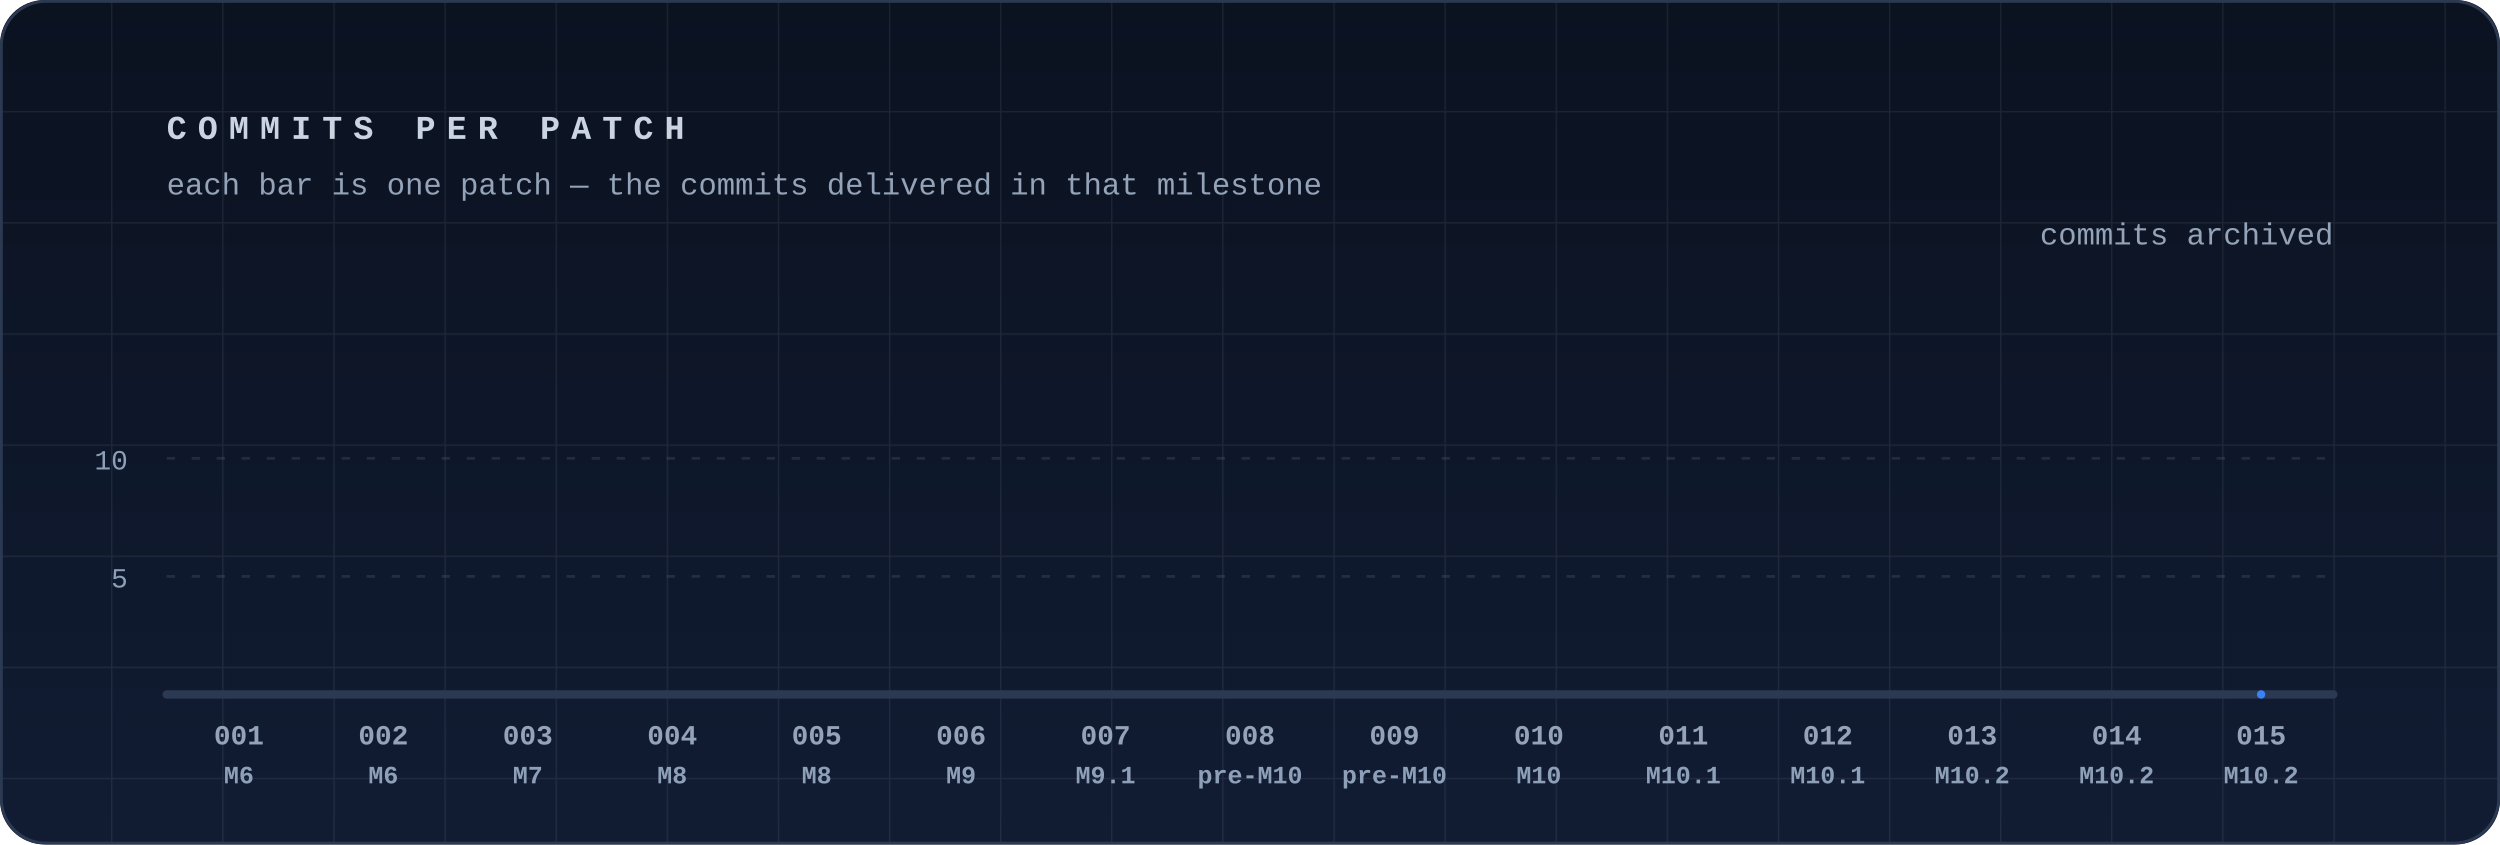
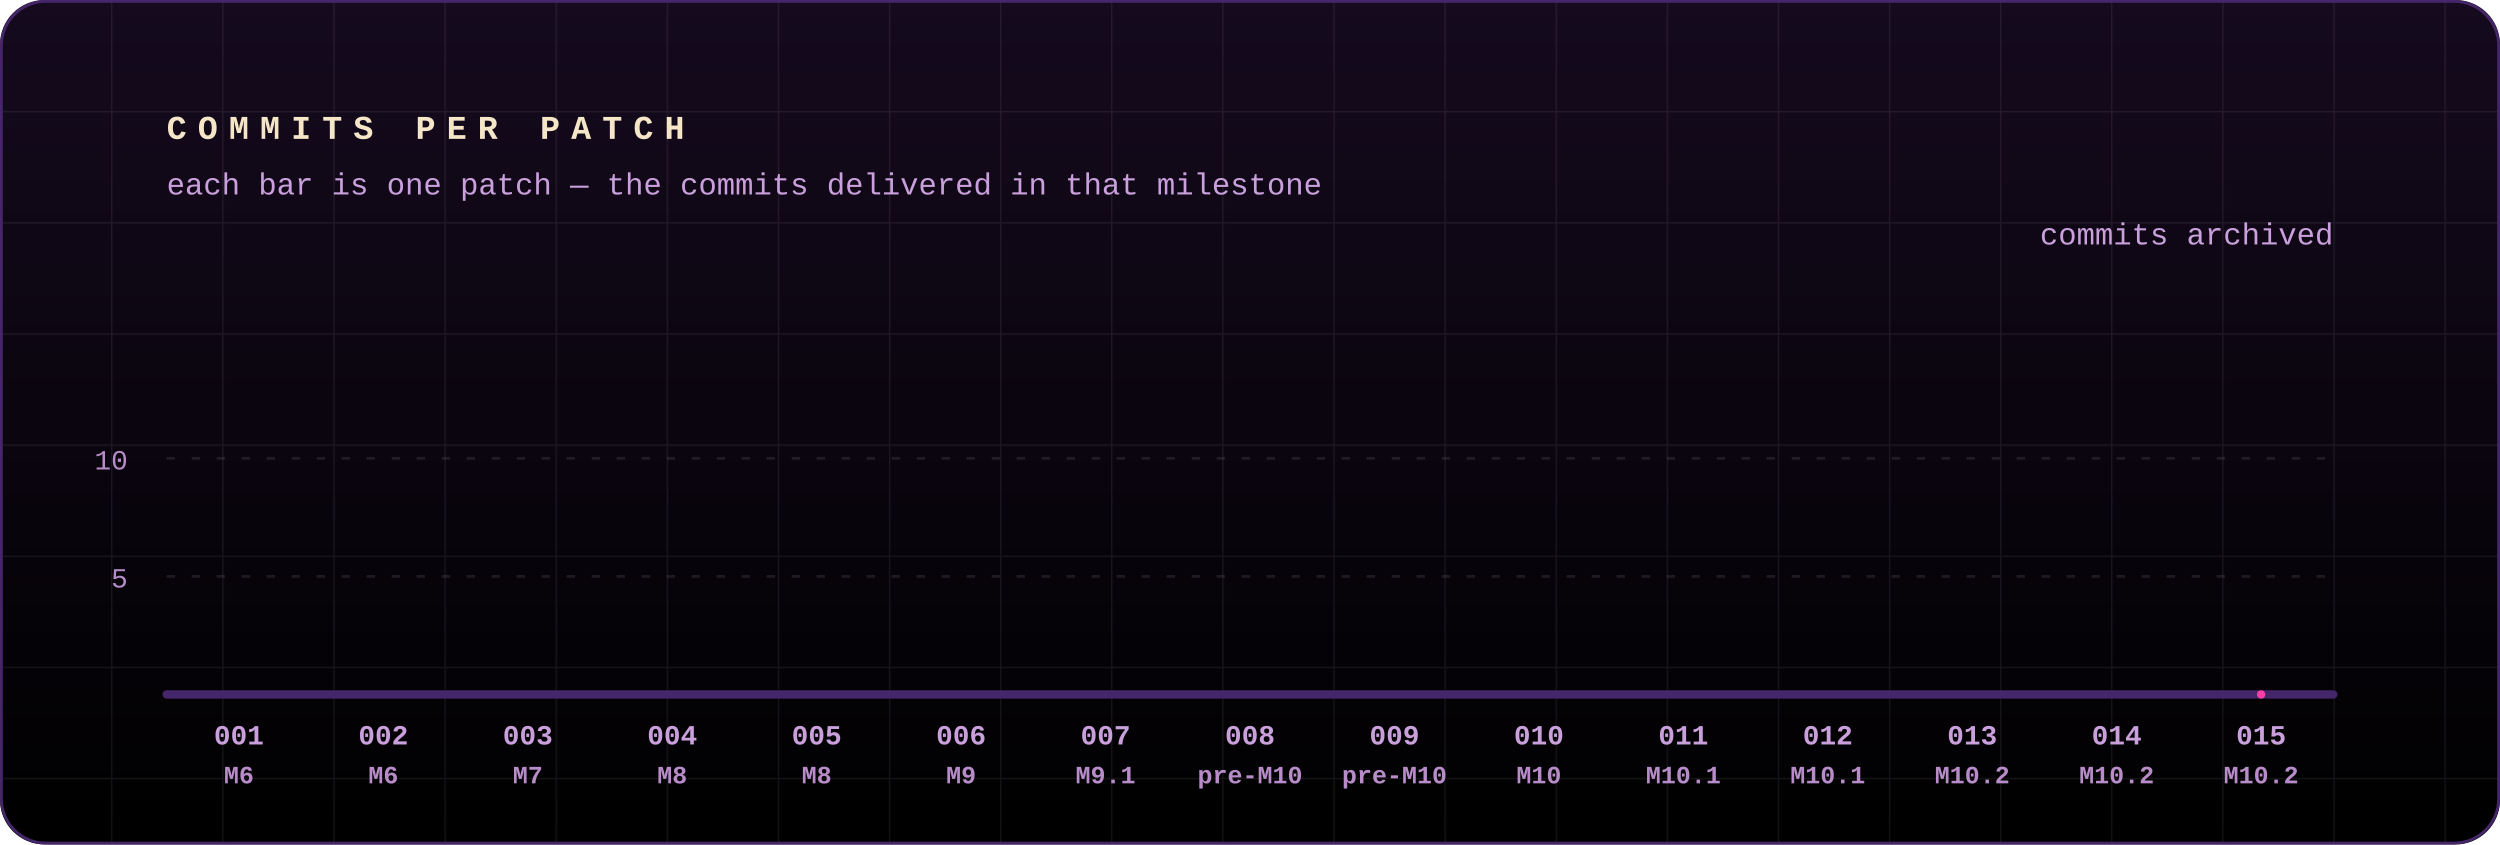
<svg xmlns="http://www.w3.org/2000/svg" viewBox="0 0 900 304" width="900" height="304" role="img">
-   <style>.lab{font:700 12px ui-monospace,SFMono-Regular,Menlo,Consolas,'Liberation Mono','DejaVu Sans Mono',monospace;text-anchor:middle;fill:#93c5fd;opacity:0}.pid{font:600 10px ui-monospace,SFMono-Regular,Menlo,Consolas,'Liberation Mono','DejaVu Sans Mono',monospace;text-anchor:middle;fill:#94a3b8}.mil{font:600 9px ui-monospace,SFMono-Regular,Menlo,Consolas,'Liberation Mono','DejaVu Sans Mono',monospace;text-anchor:middle;fill:#8ea0b8}.bar{transform-box:fill-box;transform-origin:center bottom;transform:scaleY(0)}.tot{opacity:0;font:900 40px Impact,'Arial Black','Helvetica Neue',Arial,sans-serif;text-anchor:end}.grid{animation:drift 7s linear infinite}@keyframes drift{to{transform:translate(40px,40px)}}@keyframes fade{0%{opacity:1}86.667%{opacity:1}91.667%{opacity:0}100%{opacity:0}}.fade{animation:fade 12s linear infinite}@keyframes g0{0%{transform:scaleY(0)}5%{transform:scaleY(0);animation-timing-function:cubic-bezier(.2,.8,.2,1)}9.583%{transform:scaleY(1)}100%{transform:scaleY(1)}}.g0{animation:g0 12s linear infinite}@keyframes v0{0%{opacity:0}9.581%{opacity:0}9.583%{opacity:1}100%{opacity:1}}.v0{animation:v0 12s linear infinite}@keyframes g1{0%{transform:scaleY(0)}7.5%{transform:scaleY(0);animation-timing-function:cubic-bezier(.2,.8,.2,1)}12.083%{transform:scaleY(1)}100%{transform:scaleY(1)}}.g1{animation:g1 12s linear infinite}@keyframes v1{0%{opacity:0}12.081%{opacity:0}12.083%{opacity:1}100%{opacity:1}}.v1{animation:v1 12s linear infinite}@keyframes g2{0%{transform:scaleY(0)}10%{transform:scaleY(0);animation-timing-function:cubic-bezier(.2,.8,.2,1)}14.583%{transform:scaleY(1)}100%{transform:scaleY(1)}}.g2{animation:g2 12s linear infinite}@keyframes v2{0%{opacity:0}14.581%{opacity:0}14.583%{opacity:1}100%{opacity:1}}.v2{animation:v2 12s linear infinite}@keyframes g3{0%{transform:scaleY(0)}12.5%{transform:scaleY(0);animation-timing-function:cubic-bezier(.2,.8,.2,1)}17.083%{transform:scaleY(1)}100%{transform:scaleY(1)}}.g3{animation:g3 12s linear infinite}@keyframes v3{0%{opacity:0}17.081%{opacity:0}17.083%{opacity:1}100%{opacity:1}}.v3{animation:v3 12s linear infinite}@keyframes g4{0%{transform:scaleY(0)}15%{transform:scaleY(0);animation-timing-function:cubic-bezier(.2,.8,.2,1)}19.583%{transform:scaleY(1)}100%{transform:scaleY(1)}}.g4{animation:g4 12s linear infinite}@keyframes v4{0%{opacity:0}19.581%{opacity:0}19.583%{opacity:1}100%{opacity:1}}.v4{animation:v4 12s linear infinite}@keyframes g5{0%{transform:scaleY(0)}17.5%{transform:scaleY(0);animation-timing-function:cubic-bezier(.2,.8,.2,1)}22.083%{transform:scaleY(1)}100%{transform:scaleY(1)}}.g5{animation:g5 12s linear infinite}@keyframes v5{0%{opacity:0}22.081%{opacity:0}22.083%{opacity:1}100%{opacity:1}}.v5{animation:v5 12s linear infinite}@keyframes g6{0%{transform:scaleY(0)}20%{transform:scaleY(0);animation-timing-function:cubic-bezier(.2,.8,.2,1)}24.583%{transform:scaleY(1)}100%{transform:scaleY(1)}}.g6{animation:g6 12s linear infinite}@keyframes v6{0%{opacity:0}24.581%{opacity:0}24.583%{opacity:1}100%{opacity:1}}.v6{animation:v6 12s linear infinite}@keyframes g7{0%{transform:scaleY(0)}22.5%{transform:scaleY(0);animation-timing-function:cubic-bezier(.2,.8,.2,1)}27.083%{transform:scaleY(1)}100%{transform:scaleY(1)}}.g7{animation:g7 12s linear infinite}@keyframes v7{0%{opacity:0}27.081%{opacity:0}27.083%{opacity:1}100%{opacity:1}}.v7{animation:v7 12s linear infinite}@keyframes g8{0%{transform:scaleY(0)}25%{transform:scaleY(0);animation-timing-function:cubic-bezier(.2,.8,.2,1)}29.583%{transform:scaleY(1)}100%{transform:scaleY(1)}}.g8{animation:g8 12s linear infinite}@keyframes v8{0%{opacity:0}29.581%{opacity:0}29.583%{opacity:1}100%{opacity:1}}.v8{animation:v8 12s linear infinite}@keyframes g9{0%{transform:scaleY(0)}27.5%{transform:scaleY(0);animation-timing-function:cubic-bezier(.2,.8,.2,1)}32.083%{transform:scaleY(1)}100%{transform:scaleY(1)}}.g9{animation:g9 12s linear infinite}@keyframes v9{0%{opacity:0}32.081%{opacity:0}32.083%{opacity:1}100%{opacity:1}}.v9{animation:v9 12s linear infinite}@keyframes g10{0%{transform:scaleY(0)}30%{transform:scaleY(0);animation-timing-function:cubic-bezier(.2,.8,.2,1)}34.583%{transform:scaleY(1)}100%{transform:scaleY(1)}}.g10{animation:g10 12s linear infinite}@keyframes v10{0%{opacity:0}34.581%{opacity:0}34.583%{opacity:1}100%{opacity:1}}.v10{animation:v10 12s linear infinite}@keyframes g11{0%{transform:scaleY(0)}32.5%{transform:scaleY(0);animation-timing-function:cubic-bezier(.2,.8,.2,1)}37.083%{transform:scaleY(1)}100%{transform:scaleY(1)}}.g11{animation:g11 12s linear infinite}@keyframes v11{0%{opacity:0}37.081%{opacity:0}37.083%{opacity:1}100%{opacity:1}}.v11{animation:v11 12s linear infinite}@keyframes g12{0%{transform:scaleY(0)}35%{transform:scaleY(0);animation-timing-function:cubic-bezier(.2,.8,.2,1)}39.583%{transform:scaleY(1)}100%{transform:scaleY(1)}}.g12{animation:g12 12s linear infinite}@keyframes v12{0%{opacity:0}39.581%{opacity:0}39.583%{opacity:1}100%{opacity:1}}.v12{animation:v12 12s linear infinite}@keyframes g13{0%{transform:scaleY(0)}37.5%{transform:scaleY(0);animation-timing-function:cubic-bezier(.2,.8,.2,1)}42.083%{transform:scaleY(1)}100%{transform:scaleY(1)}}.g13{animation:g13 12s linear infinite}@keyframes v13{0%{opacity:0}42.081%{opacity:0}42.083%{opacity:1}100%{opacity:1}}.v13{animation:v13 12s linear infinite}@keyframes g14{0%{transform:scaleY(0)}40%{transform:scaleY(0);animation-timing-function:cubic-bezier(.2,.8,.2,1)}44.583%{transform:scaleY(1)}100%{transform:scaleY(1)}}.g14{animation:g14 12s linear infinite}@keyframes v14{0%{opacity:0}44.581%{opacity:0}44.583%{opacity:1}100%{opacity:1}}.v14{animation:v14 12s linear infinite}@keyframes t0{0%{opacity:1}9.581%{opacity:1}9.583%{opacity:0}100%{opacity:0}}.t0{animation:t0 12s linear infinite}@keyframes t1{0%{opacity:0}9.581%{opacity:0}9.583%{opacity:1}12.081%{opacity:1}12.083%{opacity:0}100%{opacity:0}}.t1{animation:t1 12s linear infinite}@keyframes t2{0%{opacity:0}12.081%{opacity:0}12.083%{opacity:1}14.581%{opacity:1}14.583%{opacity:0}100%{opacity:0}}.t2{animation:t2 12s linear infinite}@keyframes t3{0%{opacity:0}14.581%{opacity:0}14.583%{opacity:1}17.081%{opacity:1}17.083%{opacity:0}100%{opacity:0}}.t3{animation:t3 12s linear infinite}@keyframes t4{0%{opacity:0}17.081%{opacity:0}17.083%{opacity:1}19.581%{opacity:1}19.583%{opacity:0}100%{opacity:0}}.t4{animation:t4 12s linear infinite}@keyframes t5{0%{opacity:0}19.581%{opacity:0}19.583%{opacity:1}22.081%{opacity:1}22.083%{opacity:0}100%{opacity:0}}.t5{animation:t5 12s linear infinite}@keyframes t6{0%{opacity:0}22.081%{opacity:0}22.083%{opacity:1}24.581%{opacity:1}24.583%{opacity:0}100%{opacity:0}}.t6{animation:t6 12s linear infinite}@keyframes t7{0%{opacity:0}24.581%{opacity:0}24.583%{opacity:1}27.081%{opacity:1}27.083%{opacity:0}100%{opacity:0}}.t7{animation:t7 12s linear infinite}@keyframes t8{0%{opacity:0}27.081%{opacity:0}27.083%{opacity:1}29.581%{opacity:1}29.583%{opacity:0}100%{opacity:0}}.t8{animation:t8 12s linear infinite}@keyframes t9{0%{opacity:0}29.581%{opacity:0}29.583%{opacity:1}32.081%{opacity:1}32.083%{opacity:0}100%{opacity:0}}.t9{animation:t9 12s linear infinite}@keyframes t10{0%{opacity:0}32.081%{opacity:0}32.083%{opacity:1}34.581%{opacity:1}34.583%{opacity:0}100%{opacity:0}}.t10{animation:t10 12s linear infinite}@keyframes t11{0%{opacity:0}34.581%{opacity:0}34.583%{opacity:1}37.081%{opacity:1}37.083%{opacity:0}100%{opacity:0}}.t11{animation:t11 12s linear infinite}@keyframes t12{0%{opacity:0}37.081%{opacity:0}37.083%{opacity:1}39.581%{opacity:1}39.583%{opacity:0}100%{opacity:0}}.t12{animation:t12 12s linear infinite}@keyframes t13{0%{opacity:0}39.581%{opacity:0}39.583%{opacity:1}42.081%{opacity:1}42.083%{opacity:0}100%{opacity:0}}.t13{animation:t13 12s linear infinite}@keyframes t14{0%{opacity:0}42.081%{opacity:0}42.083%{opacity:1}44.581%{opacity:1}44.583%{opacity:0}100%{opacity:0}}.t14{animation:t14 12s linear infinite}@keyframes t15{0%{opacity:0}44.581%{opacity:0}44.583%{opacity:1}100%{opacity:1}}.t15{animation:t15 12s linear infinite}@keyframes prog{0%{stroke-dashoffset:728}5%{stroke-dashoffset:728}40%{stroke-dashoffset:0}100%{stroke-dashoffset:0}}.prog{stroke-dasharray:728 728;stroke-dashoffset:728;animation:prog 12s linear infinite}@keyframes pk{0%{transform:translateX(0);opacity:0}4.998%{transform:translateX(0);opacity:0}5%{transform:translateX(0);opacity:1}40%{transform:translateX(728px);opacity:1}43.333%{transform:translateX(728px);opacity:0}100%{transform:translateX(728px);opacity:0}}.pk{opacity:0;animation:pk 12s linear infinite}@media (prefers-reduced-motion:reduce){*{animation:none!important}.bar{transform:none}.lab{opacity:1}.tot{opacity:0}.totL{opacity:1}.pk{display:none}.prog{stroke-dashoffset:0}.fade{opacity:1}}</style>
+   <style>.lab{font:700 12px ui-monospace,SFMono-Regular,Menlo,Consolas,'Liberation Mono','DejaVu Sans Mono',monospace;text-anchor:middle;fill:#ffd166;opacity:0}.pid{font:600 10px ui-monospace,SFMono-Regular,Menlo,Consolas,'Liberation Mono','DejaVu Sans Mono',monospace;text-anchor:middle;fill:#c9a0dc}.mil{font:600 9px ui-monospace,SFMono-Regular,Menlo,Consolas,'Liberation Mono','DejaVu Sans Mono',monospace;text-anchor:middle;fill:#b78cc9}.bar{transform-box:fill-box;transform-origin:center bottom;transform:scaleY(0)}.tot{opacity:0;font:900 40px Impact,'Arial Black','Helvetica Neue',Arial,sans-serif;text-anchor:end}.grid{animation:drift 7s linear infinite}@keyframes drift{to{transform:translate(40px,40px)}}@keyframes fade{0%{opacity:1}86.667%{opacity:1}91.667%{opacity:0}100%{opacity:0}}.fade{animation:fade 12s linear infinite}@keyframes g0{0%{transform:scaleY(0)}5%{transform:scaleY(0);animation-timing-function:cubic-bezier(.2,.8,.2,1)}9.583%{transform:scaleY(1)}100%{transform:scaleY(1)}}.g0{animation:g0 12s linear infinite}@keyframes v0{0%{opacity:0}9.581%{opacity:0}9.583%{opacity:1}100%{opacity:1}}.v0{animation:v0 12s linear infinite}@keyframes g1{0%{transform:scaleY(0)}7.5%{transform:scaleY(0);animation-timing-function:cubic-bezier(.2,.8,.2,1)}12.083%{transform:scaleY(1)}100%{transform:scaleY(1)}}.g1{animation:g1 12s linear infinite}@keyframes v1{0%{opacity:0}12.081%{opacity:0}12.083%{opacity:1}100%{opacity:1}}.v1{animation:v1 12s linear infinite}@keyframes g2{0%{transform:scaleY(0)}10%{transform:scaleY(0);animation-timing-function:cubic-bezier(.2,.8,.2,1)}14.583%{transform:scaleY(1)}100%{transform:scaleY(1)}}.g2{animation:g2 12s linear infinite}@keyframes v2{0%{opacity:0}14.581%{opacity:0}14.583%{opacity:1}100%{opacity:1}}.v2{animation:v2 12s linear infinite}@keyframes g3{0%{transform:scaleY(0)}12.5%{transform:scaleY(0);animation-timing-function:cubic-bezier(.2,.8,.2,1)}17.083%{transform:scaleY(1)}100%{transform:scaleY(1)}}.g3{animation:g3 12s linear infinite}@keyframes v3{0%{opacity:0}17.081%{opacity:0}17.083%{opacity:1}100%{opacity:1}}.v3{animation:v3 12s linear infinite}@keyframes g4{0%{transform:scaleY(0)}15%{transform:scaleY(0);animation-timing-function:cubic-bezier(.2,.8,.2,1)}19.583%{transform:scaleY(1)}100%{transform:scaleY(1)}}.g4{animation:g4 12s linear infinite}@keyframes v4{0%{opacity:0}19.581%{opacity:0}19.583%{opacity:1}100%{opacity:1}}.v4{animation:v4 12s linear infinite}@keyframes g5{0%{transform:scaleY(0)}17.5%{transform:scaleY(0);animation-timing-function:cubic-bezier(.2,.8,.2,1)}22.083%{transform:scaleY(1)}100%{transform:scaleY(1)}}.g5{animation:g5 12s linear infinite}@keyframes v5{0%{opacity:0}22.081%{opacity:0}22.083%{opacity:1}100%{opacity:1}}.v5{animation:v5 12s linear infinite}@keyframes g6{0%{transform:scaleY(0)}20%{transform:scaleY(0);animation-timing-function:cubic-bezier(.2,.8,.2,1)}24.583%{transform:scaleY(1)}100%{transform:scaleY(1)}}.g6{animation:g6 12s linear infinite}@keyframes v6{0%{opacity:0}24.581%{opacity:0}24.583%{opacity:1}100%{opacity:1}}.v6{animation:v6 12s linear infinite}@keyframes g7{0%{transform:scaleY(0)}22.5%{transform:scaleY(0);animation-timing-function:cubic-bezier(.2,.8,.2,1)}27.083%{transform:scaleY(1)}100%{transform:scaleY(1)}}.g7{animation:g7 12s linear infinite}@keyframes v7{0%{opacity:0}27.081%{opacity:0}27.083%{opacity:1}100%{opacity:1}}.v7{animation:v7 12s linear infinite}@keyframes g8{0%{transform:scaleY(0)}25%{transform:scaleY(0);animation-timing-function:cubic-bezier(.2,.8,.2,1)}29.583%{transform:scaleY(1)}100%{transform:scaleY(1)}}.g8{animation:g8 12s linear infinite}@keyframes v8{0%{opacity:0}29.581%{opacity:0}29.583%{opacity:1}100%{opacity:1}}.v8{animation:v8 12s linear infinite}@keyframes g9{0%{transform:scaleY(0)}27.5%{transform:scaleY(0);animation-timing-function:cubic-bezier(.2,.8,.2,1)}32.083%{transform:scaleY(1)}100%{transform:scaleY(1)}}.g9{animation:g9 12s linear infinite}@keyframes v9{0%{opacity:0}32.081%{opacity:0}32.083%{opacity:1}100%{opacity:1}}.v9{animation:v9 12s linear infinite}@keyframes g10{0%{transform:scaleY(0)}30%{transform:scaleY(0);animation-timing-function:cubic-bezier(.2,.8,.2,1)}34.583%{transform:scaleY(1)}100%{transform:scaleY(1)}}.g10{animation:g10 12s linear infinite}@keyframes v10{0%{opacity:0}34.581%{opacity:0}34.583%{opacity:1}100%{opacity:1}}.v10{animation:v10 12s linear infinite}@keyframes g11{0%{transform:scaleY(0)}32.5%{transform:scaleY(0);animation-timing-function:cubic-bezier(.2,.8,.2,1)}37.083%{transform:scaleY(1)}100%{transform:scaleY(1)}}.g11{animation:g11 12s linear infinite}@keyframes v11{0%{opacity:0}37.081%{opacity:0}37.083%{opacity:1}100%{opacity:1}}.v11{animation:v11 12s linear infinite}@keyframes g12{0%{transform:scaleY(0)}35%{transform:scaleY(0);animation-timing-function:cubic-bezier(.2,.8,.2,1)}39.583%{transform:scaleY(1)}100%{transform:scaleY(1)}}.g12{animation:g12 12s linear infinite}@keyframes v12{0%{opacity:0}39.581%{opacity:0}39.583%{opacity:1}100%{opacity:1}}.v12{animation:v12 12s linear infinite}@keyframes g13{0%{transform:scaleY(0)}37.5%{transform:scaleY(0);animation-timing-function:cubic-bezier(.2,.8,.2,1)}42.083%{transform:scaleY(1)}100%{transform:scaleY(1)}}.g13{animation:g13 12s linear infinite}@keyframes v13{0%{opacity:0}42.081%{opacity:0}42.083%{opacity:1}100%{opacity:1}}.v13{animation:v13 12s linear infinite}@keyframes g14{0%{transform:scaleY(0)}40%{transform:scaleY(0);animation-timing-function:cubic-bezier(.2,.8,.2,1)}44.583%{transform:scaleY(1)}100%{transform:scaleY(1)}}.g14{animation:g14 12s linear infinite}@keyframes v14{0%{opacity:0}44.581%{opacity:0}44.583%{opacity:1}100%{opacity:1}}.v14{animation:v14 12s linear infinite}@keyframes t0{0%{opacity:1}9.581%{opacity:1}9.583%{opacity:0}100%{opacity:0}}.t0{animation:t0 12s linear infinite}@keyframes t1{0%{opacity:0}9.581%{opacity:0}9.583%{opacity:1}12.081%{opacity:1}12.083%{opacity:0}100%{opacity:0}}.t1{animation:t1 12s linear infinite}@keyframes t2{0%{opacity:0}12.081%{opacity:0}12.083%{opacity:1}14.581%{opacity:1}14.583%{opacity:0}100%{opacity:0}}.t2{animation:t2 12s linear infinite}@keyframes t3{0%{opacity:0}14.581%{opacity:0}14.583%{opacity:1}17.081%{opacity:1}17.083%{opacity:0}100%{opacity:0}}.t3{animation:t3 12s linear infinite}@keyframes t4{0%{opacity:0}17.081%{opacity:0}17.083%{opacity:1}19.581%{opacity:1}19.583%{opacity:0}100%{opacity:0}}.t4{animation:t4 12s linear infinite}@keyframes t5{0%{opacity:0}19.581%{opacity:0}19.583%{opacity:1}22.081%{opacity:1}22.083%{opacity:0}100%{opacity:0}}.t5{animation:t5 12s linear infinite}@keyframes t6{0%{opacity:0}22.081%{opacity:0}22.083%{opacity:1}24.581%{opacity:1}24.583%{opacity:0}100%{opacity:0}}.t6{animation:t6 12s linear infinite}@keyframes t7{0%{opacity:0}24.581%{opacity:0}24.583%{opacity:1}27.081%{opacity:1}27.083%{opacity:0}100%{opacity:0}}.t7{animation:t7 12s linear infinite}@keyframes t8{0%{opacity:0}27.081%{opacity:0}27.083%{opacity:1}29.581%{opacity:1}29.583%{opacity:0}100%{opacity:0}}.t8{animation:t8 12s linear infinite}@keyframes t9{0%{opacity:0}29.581%{opacity:0}29.583%{opacity:1}32.081%{opacity:1}32.083%{opacity:0}100%{opacity:0}}.t9{animation:t9 12s linear infinite}@keyframes t10{0%{opacity:0}32.081%{opacity:0}32.083%{opacity:1}34.581%{opacity:1}34.583%{opacity:0}100%{opacity:0}}.t10{animation:t10 12s linear infinite}@keyframes t11{0%{opacity:0}34.581%{opacity:0}34.583%{opacity:1}37.081%{opacity:1}37.083%{opacity:0}100%{opacity:0}}.t11{animation:t11 12s linear infinite}@keyframes t12{0%{opacity:0}37.081%{opacity:0}37.083%{opacity:1}39.581%{opacity:1}39.583%{opacity:0}100%{opacity:0}}.t12{animation:t12 12s linear infinite}@keyframes t13{0%{opacity:0}39.581%{opacity:0}39.583%{opacity:1}42.081%{opacity:1}42.083%{opacity:0}100%{opacity:0}}.t13{animation:t13 12s linear infinite}@keyframes t14{0%{opacity:0}42.081%{opacity:0}42.083%{opacity:1}44.581%{opacity:1}44.583%{opacity:0}100%{opacity:0}}.t14{animation:t14 12s linear infinite}@keyframes t15{0%{opacity:0}44.581%{opacity:0}44.583%{opacity:1}100%{opacity:1}}.t15{animation:t15 12s linear infinite}@keyframes prog{0%{stroke-dashoffset:728}5%{stroke-dashoffset:728}40%{stroke-dashoffset:0}100%{stroke-dashoffset:0}}.prog{stroke-dasharray:728 728;stroke-dashoffset:728;animation:prog 12s linear infinite}@keyframes pk{0%{transform:translateX(0);opacity:0}4.998%{transform:translateX(0);opacity:0}5%{transform:translateX(0);opacity:1}40%{transform:translateX(728px);opacity:1}43.333%{transform:translateX(728px);opacity:0}100%{transform:translateX(728px);opacity:0}}.pk{opacity:0;animation:pk 12s linear infinite}@media (prefers-reduced-motion:reduce){*{animation:none!important}.bar{transform:none}.lab{opacity:1}.tot{opacity:0}.totL{opacity:1}.pk{display:none}.prog{stroke-dashoffset:0}.fade{opacity:1}}</style>
  <defs>
    <linearGradient id="bg" x1="0" y1="0" x2="0" y2="1">
-       <stop offset="0" stop-color="#0b1220" />
-       <stop offset="1" stop-color="#111c33" />
+       <stop offset="0" stop-color="#150a1e" />
+       <stop offset="1" stop-color="#241033g" />
    </linearGradient>
    <linearGradient id="fire" x1="0" y1="0" x2="1" y2="0">
-       <stop offset="0" stop-color="#38bdf8" />
-       <stop offset=".5" stop-color="#6366f1" />
-       <stop offset="1" stop-color="#a855f7" />
+       <stop offset="0" stop-color="#ffb020" />
+       <stop offset=".5" stop-color="#bd00ff" />
+       <stop offset="1" stop-color="#ff8c00" />
    </linearGradient>
    <pattern id="gp" width="40" height="40" patternUnits="userSpaceOnUse">
-       <path d="M40 0H0V40" fill="none" stroke="#e2e8f0" stroke-opacity=".08" />
+       <path d="M40 0H0V40" fill="none" stroke="#f3e8ff" stroke-opacity=".08" />
    </pattern>
    <clipPath id="clip">
      <rect width="900" height="304" rx="16" />
    </clipPath>
    <filter id="blur" x="-50%" y="-20%" width="200%" height="140%">
      <feGaussianBlur stdDeviation="7" />
    </filter>
    <filter id="blur2" x="-300%" y="-300%" width="700%" height="700%">
      <feGaussianBlur stdDeviation="4" />
    </filter>
  </defs>
  <g clip-path="url(#clip)">
    <rect width="900" height="304" fill="url(#bg)" />
    <g class="grid">
      <rect x="-40" y="-40" width="980" height="384" fill="url(#gp)" />
    </g>
  </g>
-   <rect x=".5" y=".5" width="899" height="303" rx="16" fill="none" stroke="#2b3a52" />
-   <text x="60" y="50" font-family="ui-monospace,SFMono-Regular,Menlo,Consolas,'Liberation Mono','DejaVu Sans Mono',monospace" font-size="12" font-weight="700" letter-spacing="4" fill="#cbd5e1">COMMITS PER PATCH</text>
-   <text x="60" y="70" font-family="ui-monospace,SFMono-Regular,Menlo,Consolas,'Liberation Mono','DejaVu Sans Mono',monospace" font-size="11" fill="#94a3b8">each bar is one patch — the commits delivered in that milestone</text>
-   <text x="840" y="88" text-anchor="end" font-family="ui-monospace,SFMono-Regular,Menlo,Consolas,'Liberation Mono','DejaVu Sans Mono',monospace" font-size="11" fill="#94a3b8">commits archived</text>
-   <line x1="60" y1="207.5" x2="840" y2="207.5" stroke="#e2e8f0" stroke-opacity=".10" stroke-dasharray="3 6" />
-   <text x="46" y="211.5" text-anchor="end" font-family="ui-monospace,SFMono-Regular,Menlo,Consolas,'Liberation Mono','DejaVu Sans Mono',monospace" font-size="10" fill="#8ea0b8">5</text>
-   <line x1="60" y1="165" x2="840" y2="165" stroke="#e2e8f0" stroke-opacity=".10" stroke-dasharray="3 6" />
-   <text x="46" y="169" text-anchor="end" font-family="ui-monospace,SFMono-Regular,Menlo,Consolas,'Liberation Mono','DejaVu Sans Mono',monospace" font-size="10" fill="#8ea0b8">10</text>
-   <line x1="60" y1="250" x2="840" y2="250" stroke="#2b3a52" stroke-width="3" stroke-linecap="round" />
+   <rect x=".5" y=".5" width="899" height="303" rx="16" fill="none" stroke="#46266b" />
+   <text x="60" y="50" font-family="ui-monospace,SFMono-Regular,Menlo,Consolas,'Liberation Mono','DejaVu Sans Mono',monospace" font-size="12" font-weight="700" letter-spacing="4" fill="#f5e6c8">COMMITS PER PATCH</text>
+   <text x="60" y="70" font-family="ui-monospace,SFMono-Regular,Menlo,Consolas,'Liberation Mono','DejaVu Sans Mono',monospace" font-size="11" fill="#c9a0dc">each bar is one patch — the commits delivered in that milestone</text>
+   <text x="840" y="88" text-anchor="end" font-family="ui-monospace,SFMono-Regular,Menlo,Consolas,'Liberation Mono','DejaVu Sans Mono',monospace" font-size="11" fill="#c9a0dc">commits archived</text>
+   <line x1="60" y1="207.5" x2="840" y2="207.5" stroke="#f3e8ff" stroke-opacity=".10" stroke-dasharray="3 6" />
+   <text x="46" y="211.5" text-anchor="end" font-family="ui-monospace,SFMono-Regular,Menlo,Consolas,'Liberation Mono','DejaVu Sans Mono',monospace" font-size="10" fill="#b78cc9">5</text>
+   <line x1="60" y1="165" x2="840" y2="165" stroke="#f3e8ff" stroke-opacity=".10" stroke-dasharray="3 6" />
+   <text x="46" y="169" text-anchor="end" font-family="ui-monospace,SFMono-Regular,Menlo,Consolas,'Liberation Mono','DejaVu Sans Mono',monospace" font-size="10" fill="#b78cc9">10</text>
+   <line x1="60" y1="250" x2="840" y2="250" stroke="#46266b" stroke-width="3" stroke-linecap="round" />
  <g class="fade">
    <g filter="url(#blur)" opacity=".35">
-       <rect class="bar g0" x="68" y="148" width="36" height="102" rx="4" fill="#38bdf8" />
-       <rect class="bar g1" x="120" y="241.5" width="36" height="8.5" rx="4" fill="#3eb1f7" />
-       <rect class="bar g2" x="172" y="190.5" width="36" height="59.5" rx="4" fill="#44a4f6" />
-       <rect class="bar g3" x="224" y="199" width="36" height="51" rx="4" fill="#4a98f5" />
-       <rect class="bar g4" x="276" y="241.5" width="36" height="8.5" rx="4" fill="#518bf4" />
-       <rect class="bar g5" x="328" y="199" width="36" height="51" rx="4" fill="#577ff3" />
-       <rect class="bar g6" x="380" y="216" width="36" height="34" rx="4" fill="#5d72f2" />
-       <rect class="bar g7" x="432" y="190.5" width="36" height="59.5" rx="4" fill="#6366f1" />
-       <rect class="bar g8" x="484" y="182" width="36" height="68" rx="4" fill="#6d64f2" />
-       <rect class="bar g9" x="536" y="165" width="36" height="85" rx="4" fill="#7761f3" />
-       <rect class="bar g10" x="588" y="241.5" width="36" height="8.5" rx="4" fill="#815ff4" />
-       <rect class="bar g11" x="640" y="207.5" width="36" height="42.5" rx="4" fill="#8a5cf4" />
-       <rect class="bar g12" x="692" y="139.5" width="36" height="110.5" rx="4" fill="#945af5" />
-       <rect class="bar g13" x="744" y="131" width="36" height="119" rx="4" fill="#9e57f6" />
-       <rect class="bar g14" x="796" y="114" width="36" height="136" rx="4" fill="#a855f7" />
+       <rect class="bar g0" x="68" y="148" width="36" height="102" rx="4" fill="#ffb020" />
+       <rect class="bar g1" x="120" y="241.5" width="36" height="8.5" rx="4" fill="#ff5c8a" />
+       <rect class="bar g2" x="172" y="190.5" width="36" height="59.5" rx="4" fill="#ff6478" />
+       <rect class="bar g3" x="224" y="199" width="36" height="51" rx="4" fill="#ff7163" />
+       <rect class="bar g4" x="276" y="241.5" width="36" height="8.5" rx="4" fill="#ff7f4e" />
+       <rect class="bar g5" x="328" y="199" width="36" height="51" rx="4" fill="#ff8d3a" />
+       <rect class="bar g6" x="380" y="216" width="36" height="34" rx="4" fill="#ffa02e" />
+       <rect class="bar g7" x="432" y="190.5" width="36" height="59.5" rx="4" fill="#bd00ff" />
+       <rect class="bar g8" x="484" y="182" width="36" height="68" rx="4" fill="#e06b4b" />
+       <rect class="bar g9" x="536" y="165" width="36" height="85" rx="4" fill="#d1685c" />
+       <rect class="bar g10" x="588" y="241.5" width="36" height="8.5" rx="4" fill="#c4656d" />
+       <rect class="bar g11" x="640" y="207.5" width="36" height="42.5" rx="4" fill="#b6627e" />
+       <rect class="bar g12" x="692" y="139.5" width="36" height="110.5" rx="4" fill="#a85f8f" />
+       <rect class="bar g13" x="744" y="131" width="36" height="119" rx="4" fill="#9a5ca0" />
+       <rect class="bar g14" x="796" y="114" width="36" height="136" rx="4" fill="#ff8c00" />
    </g>
-     <rect class="bar g0" x="68" y="148" width="36" height="102" rx="4" fill="#38bdf8" />
-     <rect class="bar g1" x="120" y="241.5" width="36" height="8.5" rx="4" fill="#3eb1f7" />
-     <rect class="bar g2" x="172" y="190.5" width="36" height="59.5" rx="4" fill="#44a4f6" />
-     <rect class="bar g3" x="224" y="199" width="36" height="51" rx="4" fill="#4a98f5" />
-     <rect class="bar g4" x="276" y="241.5" width="36" height="8.5" rx="4" fill="#518bf4" />
-     <rect class="bar g5" x="328" y="199" width="36" height="51" rx="4" fill="#577ff3" />
-     <rect class="bar g6" x="380" y="216" width="36" height="34" rx="4" fill="#5d72f2" />
-     <rect class="bar g7" x="432" y="190.5" width="36" height="59.5" rx="4" fill="#6366f1" />
-     <rect class="bar g8" x="484" y="182" width="36" height="68" rx="4" fill="#6d64f2" />
-     <rect class="bar g9" x="536" y="165" width="36" height="85" rx="4" fill="#7761f3" />
-     <rect class="bar g10" x="588" y="241.5" width="36" height="8.5" rx="4" fill="#815ff4" />
-     <rect class="bar g11" x="640" y="207.5" width="36" height="42.5" rx="4" fill="#8a5cf4" />
-     <rect class="bar g12" x="692" y="139.5" width="36" height="110.5" rx="4" fill="#945af5" />
-     <rect class="bar g13" x="744" y="131" width="36" height="119" rx="4" fill="#9e57f6" />
-     <rect class="bar g14" x="796" y="114" width="36" height="136" rx="4" fill="#a855f7" />
-     <line class="prog" x1="86" y1="250" x2="814" y2="250" stroke="#3b82f6" stroke-width="3" stroke-linecap="round" />
+     <rect class="bar g0" x="68" y="148" width="36" height="102" rx="4" fill="#ffb020" />
+     <rect class="bar g1" x="120" y="241.5" width="36" height="8.5" rx="4" fill="#ff5c8a" />
+     <rect class="bar g2" x="172" y="190.5" width="36" height="59.5" rx="4" fill="#ff6478" />
+     <rect class="bar g3" x="224" y="199" width="36" height="51" rx="4" fill="#ff7163" />
+     <rect class="bar g4" x="276" y="241.5" width="36" height="8.5" rx="4" fill="#ff7f4e" />
+     <rect class="bar g5" x="328" y="199" width="36" height="51" rx="4" fill="#ff8d3a" />
+     <rect class="bar g6" x="380" y="216" width="36" height="34" rx="4" fill="#ffa02e" />
+     <rect class="bar g7" x="432" y="190.5" width="36" height="59.5" rx="4" fill="#bd00ff" />
+     <rect class="bar g8" x="484" y="182" width="36" height="68" rx="4" fill="#e06b4b" />
+     <rect class="bar g9" x="536" y="165" width="36" height="85" rx="4" fill="#d1685c" />
+     <rect class="bar g10" x="588" y="241.5" width="36" height="8.5" rx="4" fill="#c4656d" />
+     <rect class="bar g11" x="640" y="207.5" width="36" height="42.5" rx="4" fill="#b6627e" />
+     <rect class="bar g12" x="692" y="139.5" width="36" height="110.5" rx="4" fill="#a85f8f" />
+     <rect class="bar g13" x="744" y="131" width="36" height="119" rx="4" fill="#9a5ca0" />
+     <rect class="bar g14" x="796" y="114" width="36" height="136" rx="4" fill="#ff8c00" />
+     <line class="prog" x1="86" y1="250" x2="814" y2="250" stroke="#ff3ea5" stroke-width="3" stroke-linecap="round" />
    <text class="lab v0" x="86" y="140">12</text>
    <text class="lab v1" x="138" y="233.5">1</text>
    <text class="lab v2" x="190" y="182.5">7</text>
    <text class="lab v3" x="242" y="191">6</text>
    <text class="lab v4" x="294" y="233.5">1</text>
    <text class="lab v5" x="346" y="191">6</text>
    <text class="lab v6" x="398" y="208">4</text>
    <text class="lab v7" x="450" y="182.5">7</text>
    <text class="lab v8" x="502" y="174">8</text>
    <text class="lab v9" x="554" y="157">10</text>
    <text class="lab v10" x="606" y="233.5">1</text>
    <text class="lab v11" x="658" y="199.5">5</text>
    <text class="lab v12" x="710" y="131.5">13</text>
    <text class="lab v13" x="762" y="123">14</text>
    <text class="lab v14" x="814" y="106">16</text>
    <text class="pid" x="86" y="268">001</text>
    <text class="mil" x="86" y="282">M6</text>
    <text class="pid" x="138" y="268">002</text>
    <text class="mil" x="138" y="282">M6</text>
    <text class="pid" x="190" y="268">003</text>
    <text class="mil" x="190" y="282">M7</text>
    <text class="pid" x="242" y="268">004</text>
    <text class="mil" x="242" y="282">M8</text>
    <text class="pid" x="294" y="268">005</text>
    <text class="mil" x="294" y="282">M8</text>
    <text class="pid" x="346" y="268">006</text>
    <text class="mil" x="346" y="282">M9</text>
    <text class="pid" x="398" y="268">007</text>
    <text class="mil" x="398" y="282">M9.1</text>
    <text class="pid" x="450" y="268">008</text>
    <text class="mil" x="450" y="282">pre-M10</text>
    <text class="pid" x="502" y="268">009</text>
    <text class="mil" x="502" y="282">pre-M10</text>
    <text class="pid" x="554" y="268">010</text>
    <text class="mil" x="554" y="282">M10</text>
    <text class="pid" x="606" y="268">011</text>
    <text class="mil" x="606" y="282">M10.1</text>
    <text class="pid" x="658" y="268">012</text>
    <text class="mil" x="658" y="282">M10.1</text>
    <text class="pid" x="710" y="268">013</text>
    <text class="mil" x="710" y="282">M10.2</text>
    <text class="pid" x="762" y="268">014</text>
    <text class="mil" x="762" y="282">M10.2</text>
    <text class="pid" x="814" y="268">015</text>
    <text class="mil" x="814" y="282">M10.2</text>
    <text class="tot t0" x="840" y="68" fill="url(#fire)">0</text>
    <text class="tot t1" x="840" y="68" fill="url(#fire)">12</text>
    <text class="tot t2" x="840" y="68" fill="url(#fire)">13</text>
    <text class="tot t3" x="840" y="68" fill="url(#fire)">20</text>
    <text class="tot t4" x="840" y="68" fill="url(#fire)">26</text>
    <text class="tot t5" x="840" y="68" fill="url(#fire)">27</text>
    <text class="tot t6" x="840" y="68" fill="url(#fire)">33</text>
    <text class="tot t7" x="840" y="68" fill="url(#fire)">37</text>
    <text class="tot t8" x="840" y="68" fill="url(#fire)">44</text>
    <text class="tot t9" x="840" y="68" fill="url(#fire)">52</text>
    <text class="tot t10" x="840" y="68" fill="url(#fire)">62</text>
    <text class="tot t11" x="840" y="68" fill="url(#fire)">63</text>
    <text class="tot t12" x="840" y="68" fill="url(#fire)">68</text>
    <text class="tot t13" x="840" y="68" fill="url(#fire)">81</text>
    <text class="tot t14" x="840" y="68" fill="url(#fire)">95</text>
    <text class="tot t15 totL" x="840" y="68" fill="url(#fire)">111</text>
    <g class="pk">
-       <circle cx="86" cy="250" r="11" fill="#3b82f6" opacity=".55" filter="url(#blur2)" />
-       <circle cx="86" cy="250" r="4.5" fill="#bfdbfe" />
+       <circle cx="86" cy="250" r="11" fill="#ff3ea5" opacity=".55" filter="url(#blur2)" />
+       <circle cx="86" cy="250" r="4.5" fill="#ffe3a3" />
    </g>
  </g>
</svg>
